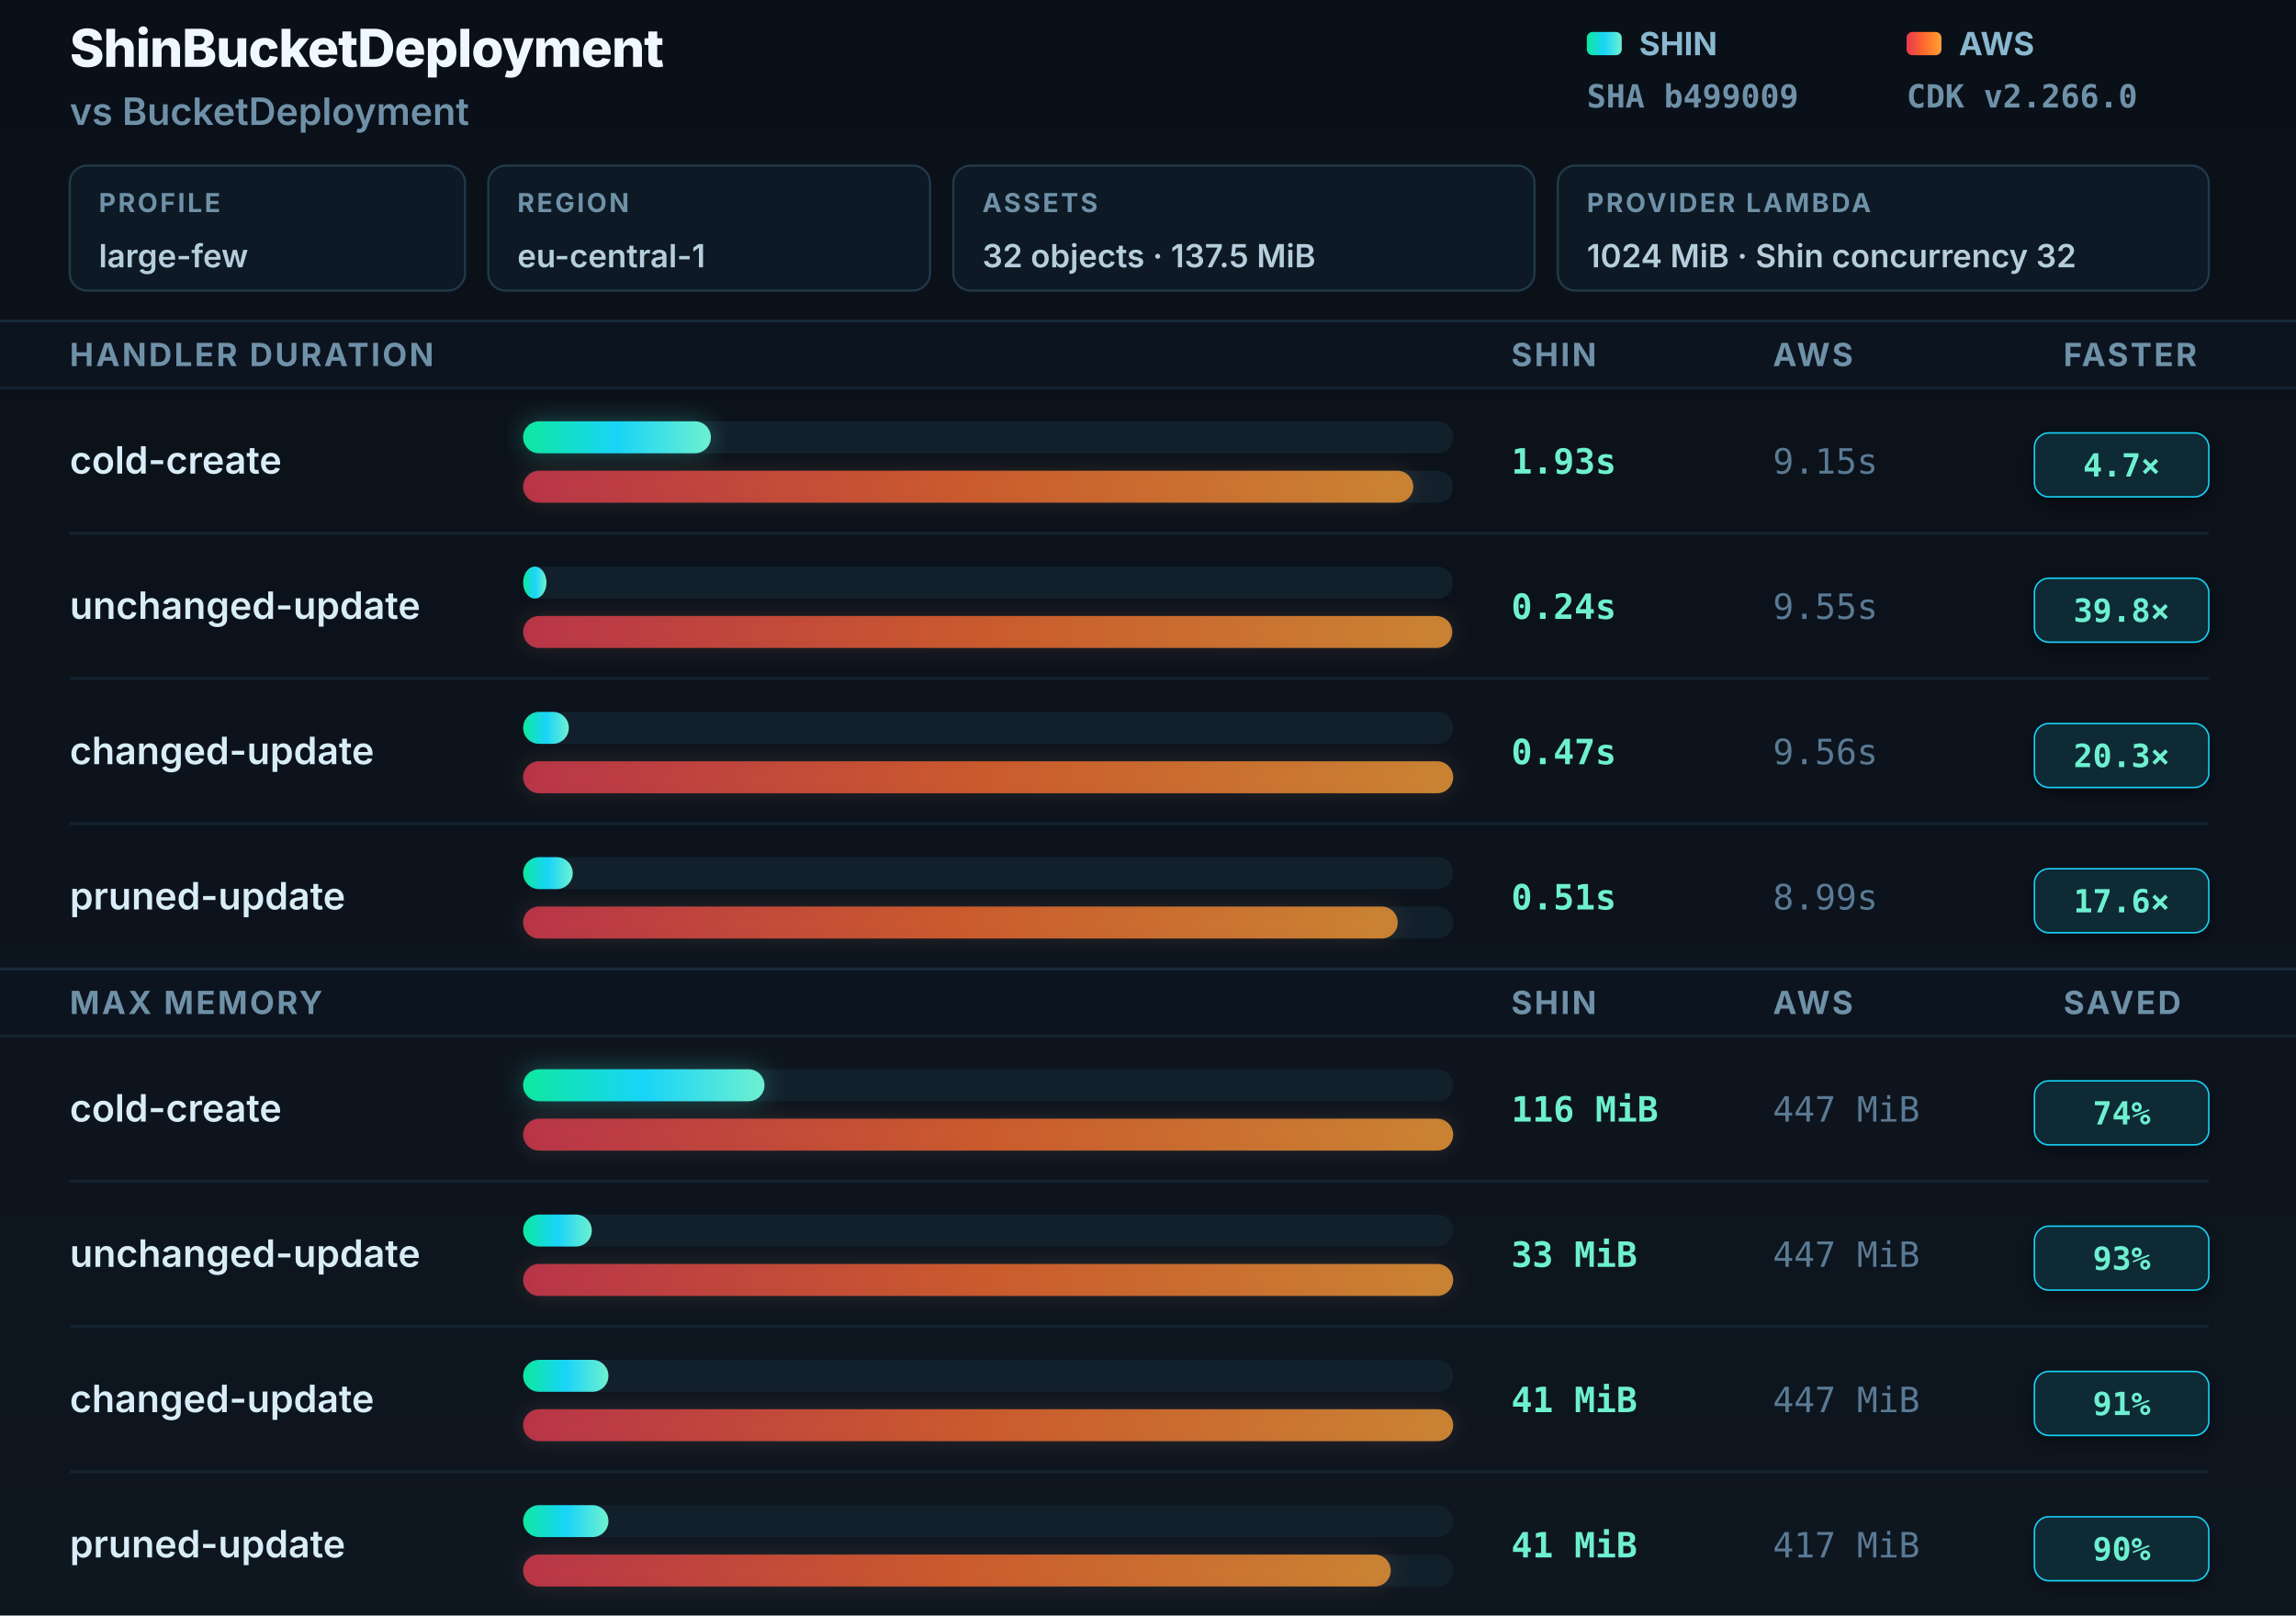
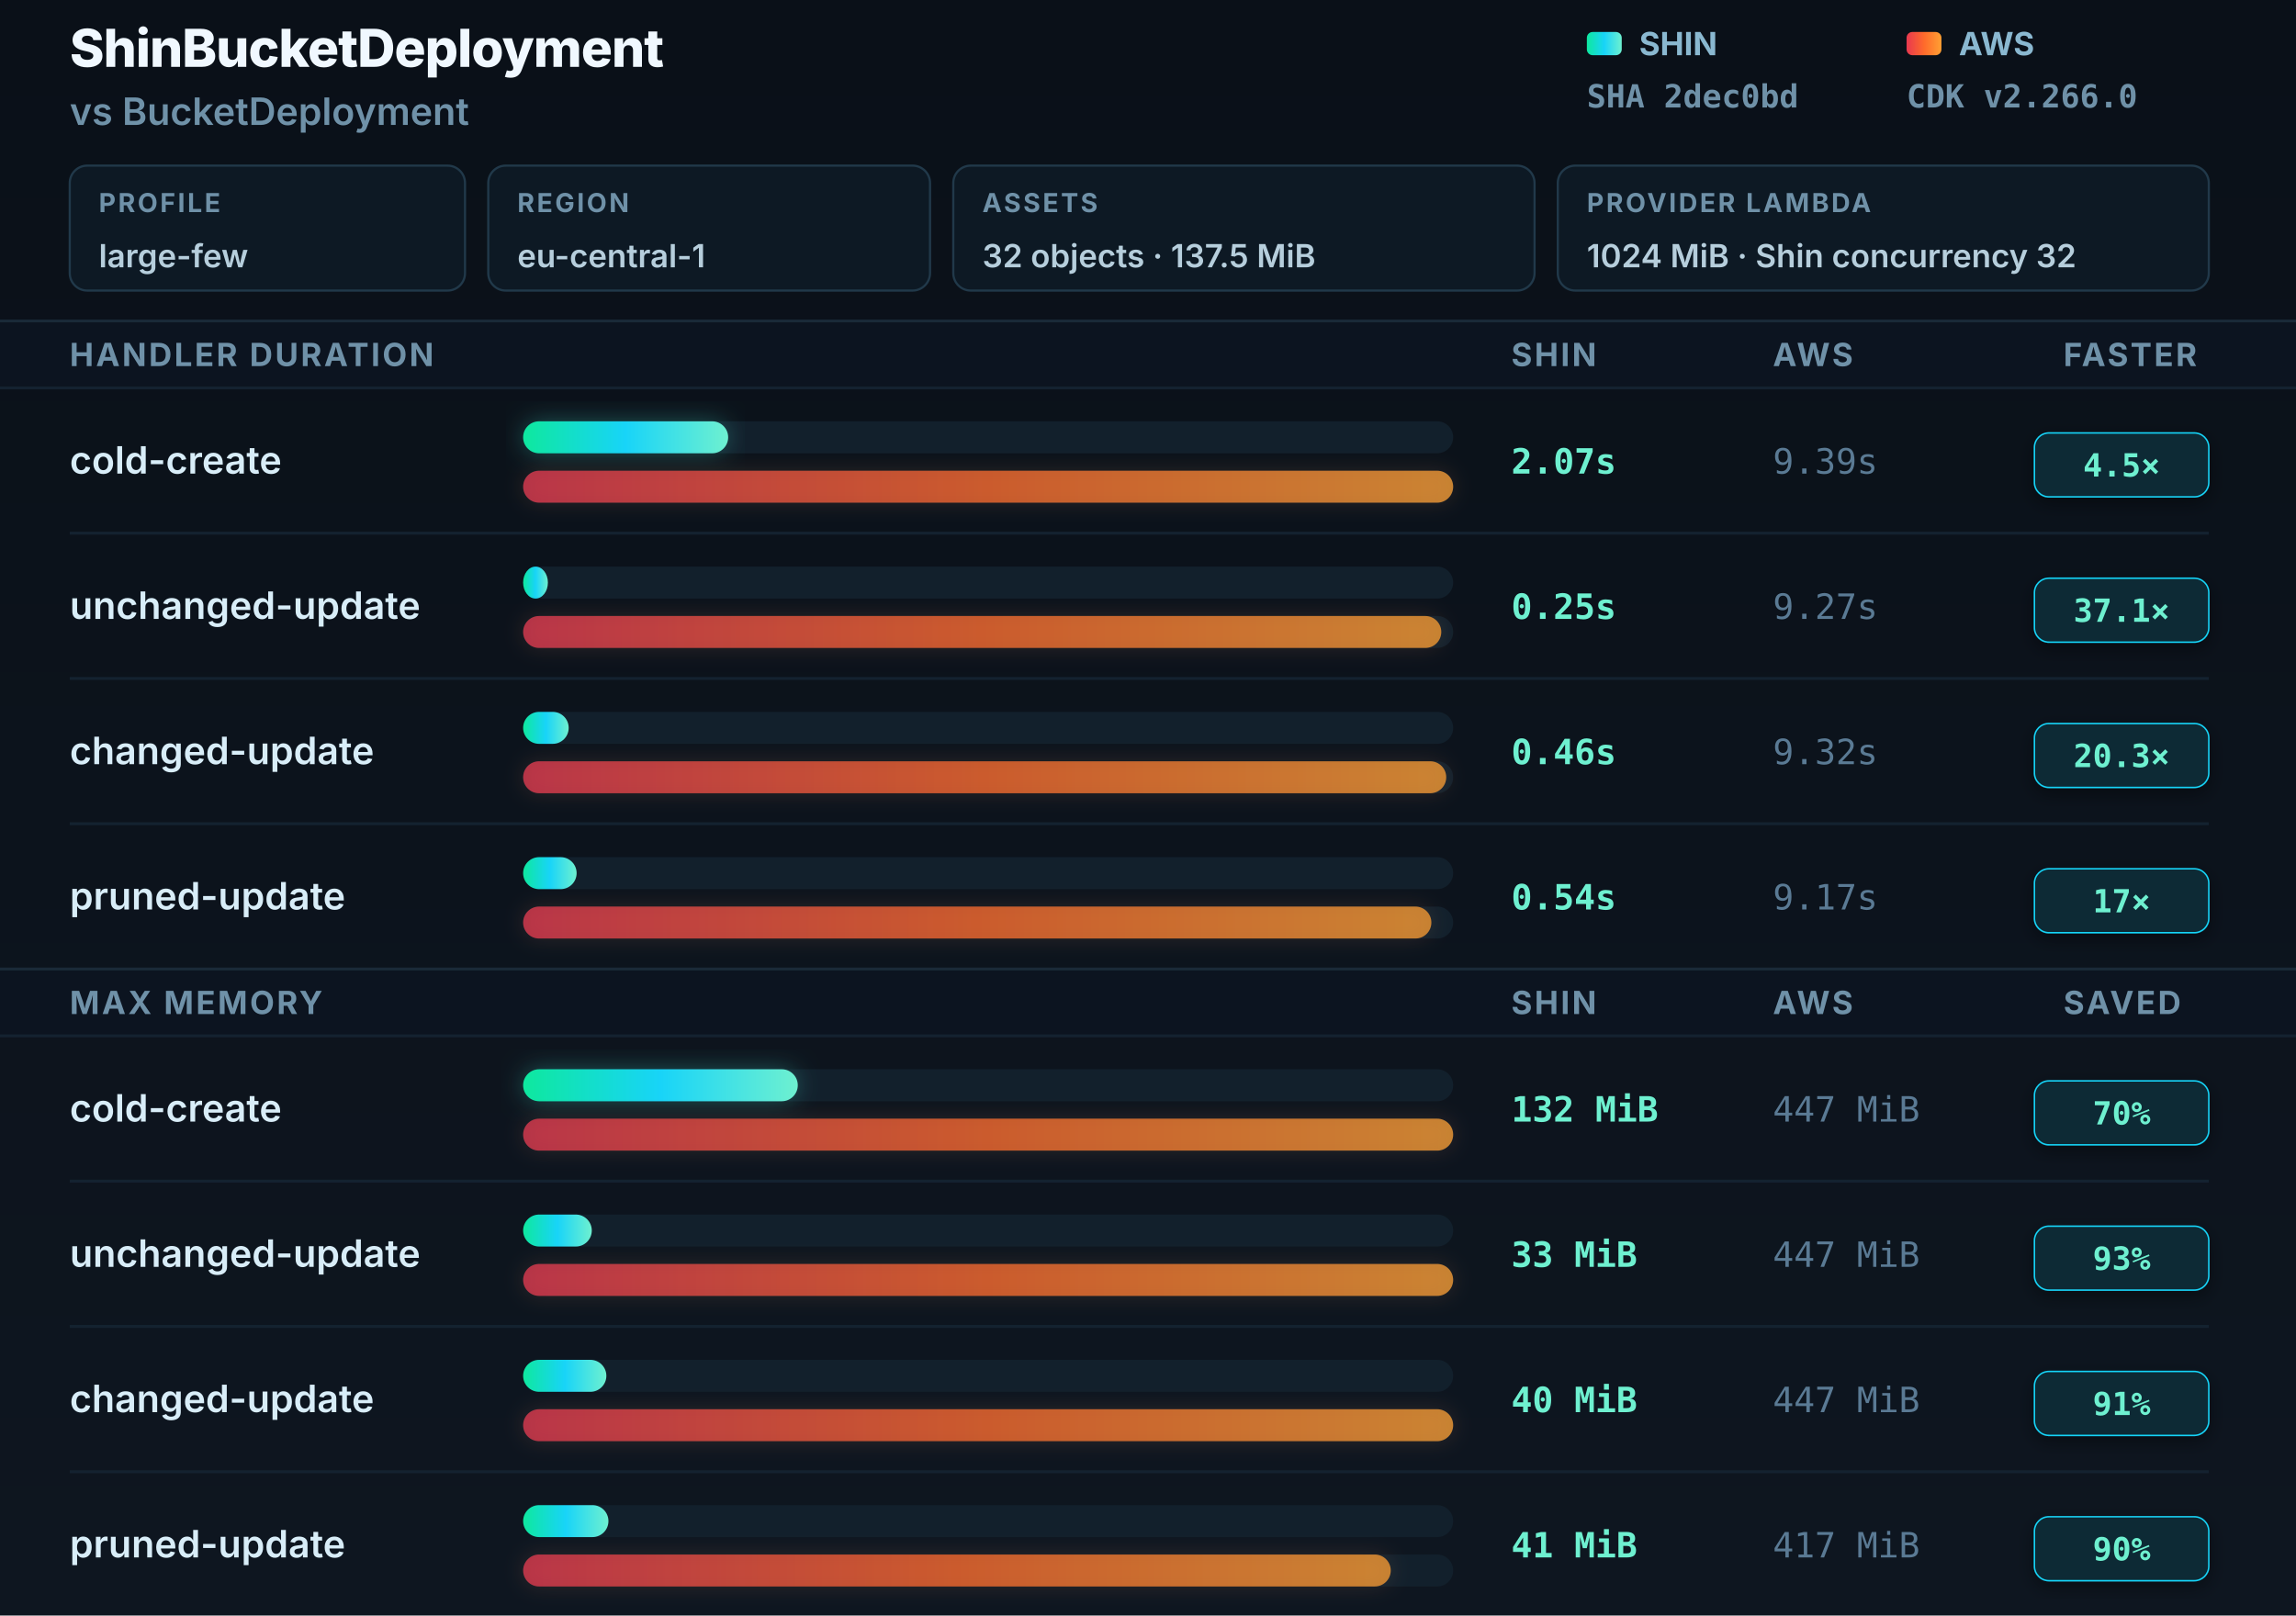
<svg xmlns="http://www.w3.org/2000/svg" width="790" height="556" viewBox="0 0 790 556" role="img" aria-labelledby="title desc">
  <defs>
    <linearGradient id="shin" x1="0" y1="0" x2="1" y2="0">
      <stop offset="0" stop-color="#0ee89e" />
      <stop offset="0.5" stop-color="#18d4f8" />
      <stop offset="1" stop-color="#6ef0d0" />
    </linearGradient>
    <linearGradient id="aws" x1="0" y1="0" x2="1" y2="0">
      <stop offset="0" stop-color="#e8384f" />
      <stop offset="0.5" stop-color="#ff6a2b" />
      <stop offset="1" stop-color="#ffa033" />
    </linearGradient>
    <linearGradient id="bgGrad" x1="0" y1="0" x2="0" y2="1">
      <stop offset="0" stop-color="#0a1018" />
      <stop offset="1" stop-color="#0e1620" />
    </linearGradient>
    <filter id="gS" x="-8%" y="-60%" width="116%" height="220%">
      <feGaussianBlur in="SourceGraphic" stdDeviation="4" />
      <feColorMatrix type="matrix" values="0 0 0 0 0.06 0 0 0 0 0.85 0 0 0 0 0.7 0 0 0 0.6 0" />
    </filter>
    <filter id="gA" x="-8%" y="-60%" width="116%" height="220%">
      <feGaussianBlur in="SourceGraphic" stdDeviation="3.5" />
      <feColorMatrix type="matrix" values="0 0 0 0 0.95 0 0 0 0 0.35 0 0 0 0 0.15 0 0 0 0.4 0" />
    </filter>
    <filter id="badgeShadow" x="-20%" y="-30%" width="140%" height="160%">
      <feDropShadow dx="0" dy="2" stdDeviation="3" flood-color="#000" flood-opacity="0.4" />
    </filter>
  </defs>
  <rect width="790" height="556" fill="url(#bgGrad)" />
  <text x="24" y="23" font-family="Inter, -apple-system, sans-serif" font-size="18" font-weight="800" fill="#f0f8ff" letter-spacing="-0.3">ShinBucketDeployment</text>
  <text x="24" y="43" font-family="Inter, -apple-system, sans-serif" font-size="13" font-weight="600" fill="#6f91a8">vs BucketDeployment</text>
  <rect x="24" y="57" width="136" height="43" rx="6" fill="#0d1924" stroke="#21394a" stroke-width="0.75" />
  <text x="34" y="73" font-family="Inter, -apple-system, sans-serif" font-size="9" font-weight="700" fill="#6f91a8" letter-spacing="0.8">PROFILE</text>
  <text x="34" y="92" font-family="Inter, -apple-system, sans-serif" font-size="11" font-weight="600" fill="#b6cedc">large-few</text>
  <rect x="168" y="57" width="152" height="43" rx="6" fill="#0d1924" stroke="#21394a" stroke-width="0.75" />
  <text x="178" y="73" font-family="Inter, -apple-system, sans-serif" font-size="9" font-weight="700" fill="#6f91a8" letter-spacing="0.8">REGION</text>
  <text x="178" y="92" font-family="Inter, -apple-system, sans-serif" font-size="11" font-weight="600" fill="#b6cedc">eu-central-1</text>
  <rect x="328" y="57" width="200" height="43" rx="6" fill="#0d1924" stroke="#21394a" stroke-width="0.75" />
  <text x="338" y="73" font-family="Inter, -apple-system, sans-serif" font-size="9" font-weight="700" fill="#6f91a8" letter-spacing="0.8">ASSETS</text>
  <text x="338" y="92" font-family="Inter, -apple-system, sans-serif" font-size="11" font-weight="600" fill="#b6cedc">32 objects · 137.5 MiB</text>
  <rect x="536" y="57" width="224" height="43" rx="6" fill="#0d1924" stroke="#21394a" stroke-width="0.75" />
  <text x="546" y="73" font-family="Inter, -apple-system, sans-serif" font-size="9" font-weight="700" fill="#6f91a8" letter-spacing="0.8">PROVIDER LAMBDA</text>
  <text x="546" y="92" font-family="Inter, -apple-system, sans-serif" font-size="11" font-weight="600" fill="#b6cedc">1024 MiB · Shin concurrency 32</text>
  <rect x="546" y="11" width="12" height="8" rx="2" fill="url(#shin)" />
  <text x="564" y="19" font-family="Inter, -apple-system, sans-serif" font-size="11" font-weight="700" fill="#8ab8d0">SHIN</text>
-   <text x="546" y="37" font-family="JetBrains Mono, monospace" font-size="11" font-weight="600" fill="#6f91a8">SHA b499009</text>
+   <text x="546" y="37" font-family="JetBrains Mono, monospace" font-size="11" font-weight="600" fill="#6f91a8">SHA 2dec0bd</text>
  <rect x="656" y="11" width="12" height="8" rx="2" fill="url(#aws)" />
  <text x="674" y="19" font-family="Inter, -apple-system, sans-serif" font-size="11" font-weight="700" fill="#8ab8d0">AWS</text>
  <text x="656" y="37" font-family="JetBrains Mono, monospace" font-size="11" font-weight="600" fill="#6f91a8">CDK v2.266.0</text>
  <rect x="0" y="110" width="790" height="1" fill="#1a2a38" />
  <rect y="111" width="790" height="22" fill="#0c1420" />
  <text x="24" y="126" font-family="Inter, -apple-system, sans-serif" font-size="11" font-weight="700" fill="#6f91a8" letter-spacing="0.8">HANDLER DURATION</text>
  <text x="520" y="126" font-family="Inter, -apple-system, sans-serif" font-size="11" font-weight="700" fill="#6f91a8" letter-spacing="0.8">SHIN</text>
  <text x="610" y="126" font-family="Inter, -apple-system, sans-serif" font-size="11" font-weight="700" fill="#6f91a8" letter-spacing="0.8">AWS</text>
  <text x="710" y="126" font-family="Inter, -apple-system, sans-serif" font-size="11" font-weight="700" fill="#6f91a8" letter-spacing="0.8">FASTER</text>
  <rect x="0" y="133" width="790" height="1" fill="#142230" />
  <text x="24" y="163" font-family="Inter, -apple-system, sans-serif" font-size="13" font-weight="600" fill="#d8edf8">cold-create</text>
  <rect x="180" y="145" width="320" height="11" rx="5.5" fill="#12202c" />
-   <rect x="180" y="145" width="64.603" height="11" rx="5.5" fill="url(#shin)" filter="url(#gS)" opacity="0.5" />
-   <rect x="180" y="145" width="64.603" height="11" rx="5.5" fill="url(#shin)" />
+   <rect x="180" y="145" width="70.543" height="11" rx="5.5" fill="url(#shin)" filter="url(#gS)" opacity="0.5" />
+   <rect x="180" y="145" width="70.543" height="11" rx="5.5" fill="url(#shin)" />
  <rect x="180" y="162" width="320" height="11" rx="5.5" fill="#12202c" />
-   <rect x="180" y="162" width="306.276" height="11" rx="5.5" fill="url(#aws)" filter="url(#gA)" opacity="0.35" />
-   <rect x="180" y="162" width="306.276" height="11" rx="5.5" fill="url(#aws)" opacity="0.75" />
-   <text x="520" y="163" font-family="JetBrains Mono, monospace" font-size="12" font-weight="700" fill="#6ef0d0">1.93s</text>
-   <text x="610" y="163" font-family="JetBrains Mono, monospace" font-size="12" font-weight="400" fill="#5a7a94">9.15s</text>
+   <rect x="180" y="162" width="320" height="11" rx="5.5" fill="url(#aws)" filter="url(#gA)" opacity="0.35" />
+   <rect x="180" y="162" width="320" height="11" rx="5.5" fill="url(#aws)" opacity="0.75" />
+   <text x="520" y="163" font-family="JetBrains Mono, monospace" font-size="12" font-weight="700" fill="#6ef0d0">2.07s</text>
+   <text x="610" y="163" font-family="JetBrains Mono, monospace" font-size="12" font-weight="400" fill="#5a7a94">9.39s</text>
  <rect x="700" y="149" width="60" height="22" rx="5" fill="#082b35" stroke="#18d4f8" stroke-width="0.5" filter="url(#badgeShadow)" />
-   <text x="730" y="164" text-anchor="middle" font-family="JetBrains Mono, monospace" font-size="11" font-weight="800" fill="#6ef0d0">4.7×</text>
+   <text x="730" y="164" text-anchor="middle" font-family="JetBrains Mono, monospace" font-size="11" font-weight="800" fill="#6ef0d0">4.5×</text>
  <rect x="24" y="183" width="736" height="1" fill="#142230" />
  <text x="24" y="213" font-family="Inter, -apple-system, sans-serif" font-size="13" font-weight="600" fill="#d8edf8">unchanged-update</text>
  <rect x="180" y="195" width="320" height="11" rx="5.5" fill="#12202c" />
-   <rect x="180" y="195" width="8.033" height="11" rx="5.5" fill="url(#shin)" />
+   <rect x="180" y="195" width="8.52" height="11" rx="5.5" fill="url(#shin)" />
  <rect x="180" y="212" width="320" height="11" rx="5.5" fill="#12202c" />
-   <rect x="180" y="212" width="319.665" height="11" rx="5.5" fill="url(#aws)" filter="url(#gA)" opacity="0.35" />
-   <rect x="180" y="212" width="319.665" height="11" rx="5.5" fill="url(#aws)" opacity="0.75" />
-   <text x="520" y="213" font-family="JetBrains Mono, monospace" font-size="12" font-weight="700" fill="#6ef0d0">0.24s</text>
-   <text x="610" y="213" font-family="JetBrains Mono, monospace" font-size="12" font-weight="400" fill="#5a7a94">9.55s</text>
+   <rect x="180" y="212" width="315.911" height="11" rx="5.5" fill="url(#aws)" filter="url(#gA)" opacity="0.35" />
+   <rect x="180" y="212" width="315.911" height="11" rx="5.5" fill="url(#aws)" opacity="0.75" />
+   <text x="520" y="213" font-family="JetBrains Mono, monospace" font-size="12" font-weight="700" fill="#6ef0d0">0.25s</text>
+   <text x="610" y="213" font-family="JetBrains Mono, monospace" font-size="12" font-weight="400" fill="#5a7a94">9.27s</text>
  <rect x="700" y="199" width="60" height="22" rx="5" fill="#082b35" stroke="#18d4f8" stroke-width="0.5" filter="url(#badgeShadow)" />
-   <text x="730" y="214" text-anchor="middle" font-family="JetBrains Mono, monospace" font-size="11" font-weight="800" fill="#6ef0d0">39.8×</text>
+   <text x="730" y="214" text-anchor="middle" font-family="JetBrains Mono, monospace" font-size="11" font-weight="800" fill="#6ef0d0">37.1×</text>
  <rect x="24" y="233" width="736" height="1" fill="#142230" />
  <text x="24" y="263" font-family="Inter, -apple-system, sans-serif" font-size="13" font-weight="600" fill="#d8edf8">changed-update</text>
  <rect x="180" y="245" width="320" height="11" rx="5.5" fill="#12202c" />
-   <rect x="180" y="245" width="15.732" height="11" rx="5.5" fill="url(#shin)" />
+   <rect x="180" y="245" width="15.676" height="11" rx="5.5" fill="url(#shin)" />
  <rect x="180" y="262" width="320" height="11" rx="5.5" fill="#12202c" />
-   <rect x="180" y="262" width="320" height="11" rx="5.5" fill="url(#aws)" filter="url(#gA)" opacity="0.35" />
-   <rect x="180" y="262" width="320" height="11" rx="5.5" fill="url(#aws)" opacity="0.75" />
-   <text x="520" y="263" font-family="JetBrains Mono, monospace" font-size="12" font-weight="700" fill="#6ef0d0">0.47s</text>
-   <text x="610" y="263" font-family="JetBrains Mono, monospace" font-size="12" font-weight="400" fill="#5a7a94">9.56s</text>
+   <rect x="180" y="262" width="317.614" height="11" rx="5.5" fill="url(#aws)" filter="url(#gA)" opacity="0.35" />
+   <rect x="180" y="262" width="317.614" height="11" rx="5.5" fill="url(#aws)" opacity="0.75" />
+   <text x="520" y="263" font-family="JetBrains Mono, monospace" font-size="12" font-weight="700" fill="#6ef0d0">0.46s</text>
+   <text x="610" y="263" font-family="JetBrains Mono, monospace" font-size="12" font-weight="400" fill="#5a7a94">9.32s</text>
  <rect x="700" y="249" width="60" height="22" rx="5" fill="#082b35" stroke="#18d4f8" stroke-width="0.5" filter="url(#badgeShadow)" />
  <text x="730" y="264" text-anchor="middle" font-family="JetBrains Mono, monospace" font-size="11" font-weight="800" fill="#6ef0d0">20.3×</text>
  <rect x="24" y="283" width="736" height="1" fill="#142230" />
  <text x="24" y="313" font-family="Inter, -apple-system, sans-serif" font-size="13" font-weight="600" fill="#d8edf8">pruned-update</text>
  <rect x="180" y="295" width="320" height="11" rx="5.5" fill="#12202c" />
-   <rect x="180" y="295" width="17.071" height="11" rx="5.5" fill="url(#shin)" />
+   <rect x="180" y="295" width="18.403" height="11" rx="5.5" fill="url(#shin)" />
  <rect x="180" y="312" width="320" height="11" rx="5.5" fill="#12202c" />
-   <rect x="180" y="312" width="300.921" height="11" rx="5.5" fill="url(#aws)" filter="url(#gA)" opacity="0.35" />
-   <rect x="180" y="312" width="300.921" height="11" rx="5.5" fill="url(#aws)" opacity="0.75" />
-   <text x="520" y="313" font-family="JetBrains Mono, monospace" font-size="12" font-weight="700" fill="#6ef0d0">0.51s</text>
-   <text x="610" y="313" font-family="JetBrains Mono, monospace" font-size="12" font-weight="400" fill="#5a7a94">8.99s</text>
+   <rect x="180" y="312" width="312.503" height="11" rx="5.5" fill="url(#aws)" filter="url(#gA)" opacity="0.35" />
+   <rect x="180" y="312" width="312.503" height="11" rx="5.5" fill="url(#aws)" opacity="0.75" />
+   <text x="520" y="313" font-family="JetBrains Mono, monospace" font-size="12" font-weight="700" fill="#6ef0d0">0.54s</text>
+   <text x="610" y="313" font-family="JetBrains Mono, monospace" font-size="12" font-weight="400" fill="#5a7a94">9.17s</text>
  <rect x="700" y="299" width="60" height="22" rx="5" fill="#082b35" stroke="#18d4f8" stroke-width="0.5" filter="url(#badgeShadow)" />
-   <text x="730" y="314" text-anchor="middle" font-family="JetBrains Mono, monospace" font-size="11" font-weight="800" fill="#6ef0d0">17.6×</text>
+   <text x="730" y="314" text-anchor="middle" font-family="JetBrains Mono, monospace" font-size="11" font-weight="800" fill="#6ef0d0">17×</text>
  <rect x="0" y="333" width="790" height="1" fill="#1a2a38" />
  <rect y="334" width="790" height="22" fill="#0c1420" />
  <text x="24" y="349" font-family="Inter, -apple-system, sans-serif" font-size="11" font-weight="700" fill="#6f91a8" letter-spacing="0.8">MAX MEMORY</text>
  <text x="520" y="349" font-family="Inter, -apple-system, sans-serif" font-size="11" font-weight="700" fill="#6f91a8" letter-spacing="0.8">SHIN</text>
  <text x="610" y="349" font-family="Inter, -apple-system, sans-serif" font-size="11" font-weight="700" fill="#6f91a8" letter-spacing="0.8">AWS</text>
  <text x="710" y="349" font-family="Inter, -apple-system, sans-serif" font-size="11" font-weight="700" fill="#6f91a8" letter-spacing="0.8">SAVED</text>
  <rect x="0" y="356" width="790" height="1" fill="#142230" />
  <text x="24" y="386" font-family="Inter, -apple-system, sans-serif" font-size="13" font-weight="600" fill="#d8edf8">cold-create</text>
  <rect x="180" y="368" width="320" height="11" rx="5.5" fill="#12202c" />
-   <rect x="180" y="368" width="83.043" height="11" rx="5.5" fill="url(#shin)" filter="url(#gS)" opacity="0.5" />
-   <rect x="180" y="368" width="83.043" height="11" rx="5.5" fill="url(#shin)" />
+   <rect x="180" y="368" width="94.497" height="11" rx="5.5" fill="url(#shin)" filter="url(#gS)" opacity="0.5" />
+   <rect x="180" y="368" width="94.497" height="11" rx="5.5" fill="url(#shin)" />
  <rect x="180" y="385" width="320" height="11" rx="5.5" fill="#12202c" />
  <rect x="180" y="385" width="320" height="11" rx="5.5" fill="url(#aws)" filter="url(#gA)" opacity="0.35" />
  <rect x="180" y="385" width="320" height="11" rx="5.5" fill="url(#aws)" opacity="0.75" />
-   <text x="520" y="386" font-family="JetBrains Mono, monospace" font-size="12" font-weight="700" fill="#6ef0d0">116 MiB</text>
+   <text x="520" y="386" font-family="JetBrains Mono, monospace" font-size="12" font-weight="700" fill="#6ef0d0">132 MiB</text>
  <text x="610" y="386" font-family="JetBrains Mono, monospace" font-size="12" font-weight="400" fill="#5a7a94">447 MiB</text>
  <rect x="700" y="372" width="60" height="22" rx="5" fill="#082b35" stroke="#18d4f8" stroke-width="0.5" filter="url(#badgeShadow)" />
-   <text x="730" y="387" text-anchor="middle" font-family="JetBrains Mono, monospace" font-size="11" font-weight="800" fill="#6ef0d0">74%</text>
+   <text x="730" y="387" text-anchor="middle" font-family="JetBrains Mono, monospace" font-size="11" font-weight="800" fill="#6ef0d0">70%</text>
  <rect x="24" y="406" width="736" height="1" fill="#142230" />
  <text x="24" y="436" font-family="Inter, -apple-system, sans-serif" font-size="13" font-weight="600" fill="#d8edf8">unchanged-update</text>
  <rect x="180" y="418" width="320" height="11" rx="5.5" fill="#12202c" />
  <rect x="180" y="418" width="23.624" height="11" rx="5.5" fill="url(#shin)" />
  <rect x="180" y="435" width="320" height="11" rx="5.5" fill="#12202c" />
  <rect x="180" y="435" width="320" height="11" rx="5.5" fill="url(#aws)" filter="url(#gA)" opacity="0.35" />
  <rect x="180" y="435" width="320" height="11" rx="5.5" fill="url(#aws)" opacity="0.75" />
  <text x="520" y="436" font-family="JetBrains Mono, monospace" font-size="12" font-weight="700" fill="#6ef0d0">33 MiB</text>
  <text x="610" y="436" font-family="JetBrains Mono, monospace" font-size="12" font-weight="400" fill="#5a7a94">447 MiB</text>
  <rect x="700" y="422" width="60" height="22" rx="5" fill="#082b35" stroke="#18d4f8" stroke-width="0.5" filter="url(#badgeShadow)" />
  <text x="730" y="437" text-anchor="middle" font-family="JetBrains Mono, monospace" font-size="11" font-weight="800" fill="#6ef0d0">93%</text>
  <rect x="24" y="456" width="736" height="1" fill="#142230" />
  <text x="24" y="486" font-family="Inter, -apple-system, sans-serif" font-size="13" font-weight="600" fill="#d8edf8">changed-update</text>
  <rect x="180" y="468" width="320" height="11" rx="5.5" fill="#12202c" />
-   <rect x="180" y="468" width="29.351" height="11" rx="5.5" fill="url(#shin)" />
+   <rect x="180" y="468" width="28.635" height="11" rx="5.5" fill="url(#shin)" />
  <rect x="180" y="485" width="320" height="11" rx="5.5" fill="#12202c" />
  <rect x="180" y="485" width="320" height="11" rx="5.5" fill="url(#aws)" filter="url(#gA)" opacity="0.35" />
  <rect x="180" y="485" width="320" height="11" rx="5.5" fill="url(#aws)" opacity="0.75" />
-   <text x="520" y="486" font-family="JetBrains Mono, monospace" font-size="12" font-weight="700" fill="#6ef0d0">41 MiB</text>
+   <text x="520" y="486" font-family="JetBrains Mono, monospace" font-size="12" font-weight="700" fill="#6ef0d0">40 MiB</text>
  <text x="610" y="486" font-family="JetBrains Mono, monospace" font-size="12" font-weight="400" fill="#5a7a94">447 MiB</text>
  <rect x="700" y="472" width="60" height="22" rx="5" fill="#082b35" stroke="#18d4f8" stroke-width="0.5" filter="url(#badgeShadow)" />
  <text x="730" y="487" text-anchor="middle" font-family="JetBrains Mono, monospace" font-size="11" font-weight="800" fill="#6ef0d0">91%</text>
  <rect x="24" y="506" width="736" height="1" fill="#142230" />
  <text x="24" y="536" font-family="Inter, -apple-system, sans-serif" font-size="13" font-weight="600" fill="#d8edf8">pruned-update</text>
  <rect x="180" y="518" width="320" height="11" rx="5.5" fill="#12202c" />
  <rect x="180" y="518" width="29.351" height="11" rx="5.5" fill="url(#shin)" />
  <rect x="180" y="535" width="320" height="11" rx="5.5" fill="#12202c" />
  <rect x="180" y="535" width="298.523" height="11" rx="5.5" fill="url(#aws)" filter="url(#gA)" opacity="0.35" />
  <rect x="180" y="535" width="298.523" height="11" rx="5.5" fill="url(#aws)" opacity="0.75" />
  <text x="520" y="536" font-family="JetBrains Mono, monospace" font-size="12" font-weight="700" fill="#6ef0d0">41 MiB</text>
  <text x="610" y="536" font-family="JetBrains Mono, monospace" font-size="12" font-weight="400" fill="#5a7a94">417 MiB</text>
  <rect x="700" y="522" width="60" height="22" rx="5" fill="#082b35" stroke="#18d4f8" stroke-width="0.5" filter="url(#badgeShadow)" />
  <text x="730" y="537" text-anchor="middle" font-family="JetBrains Mono, monospace" font-size="11" font-weight="800" fill="#6ef0d0">90%</text>
</svg>
